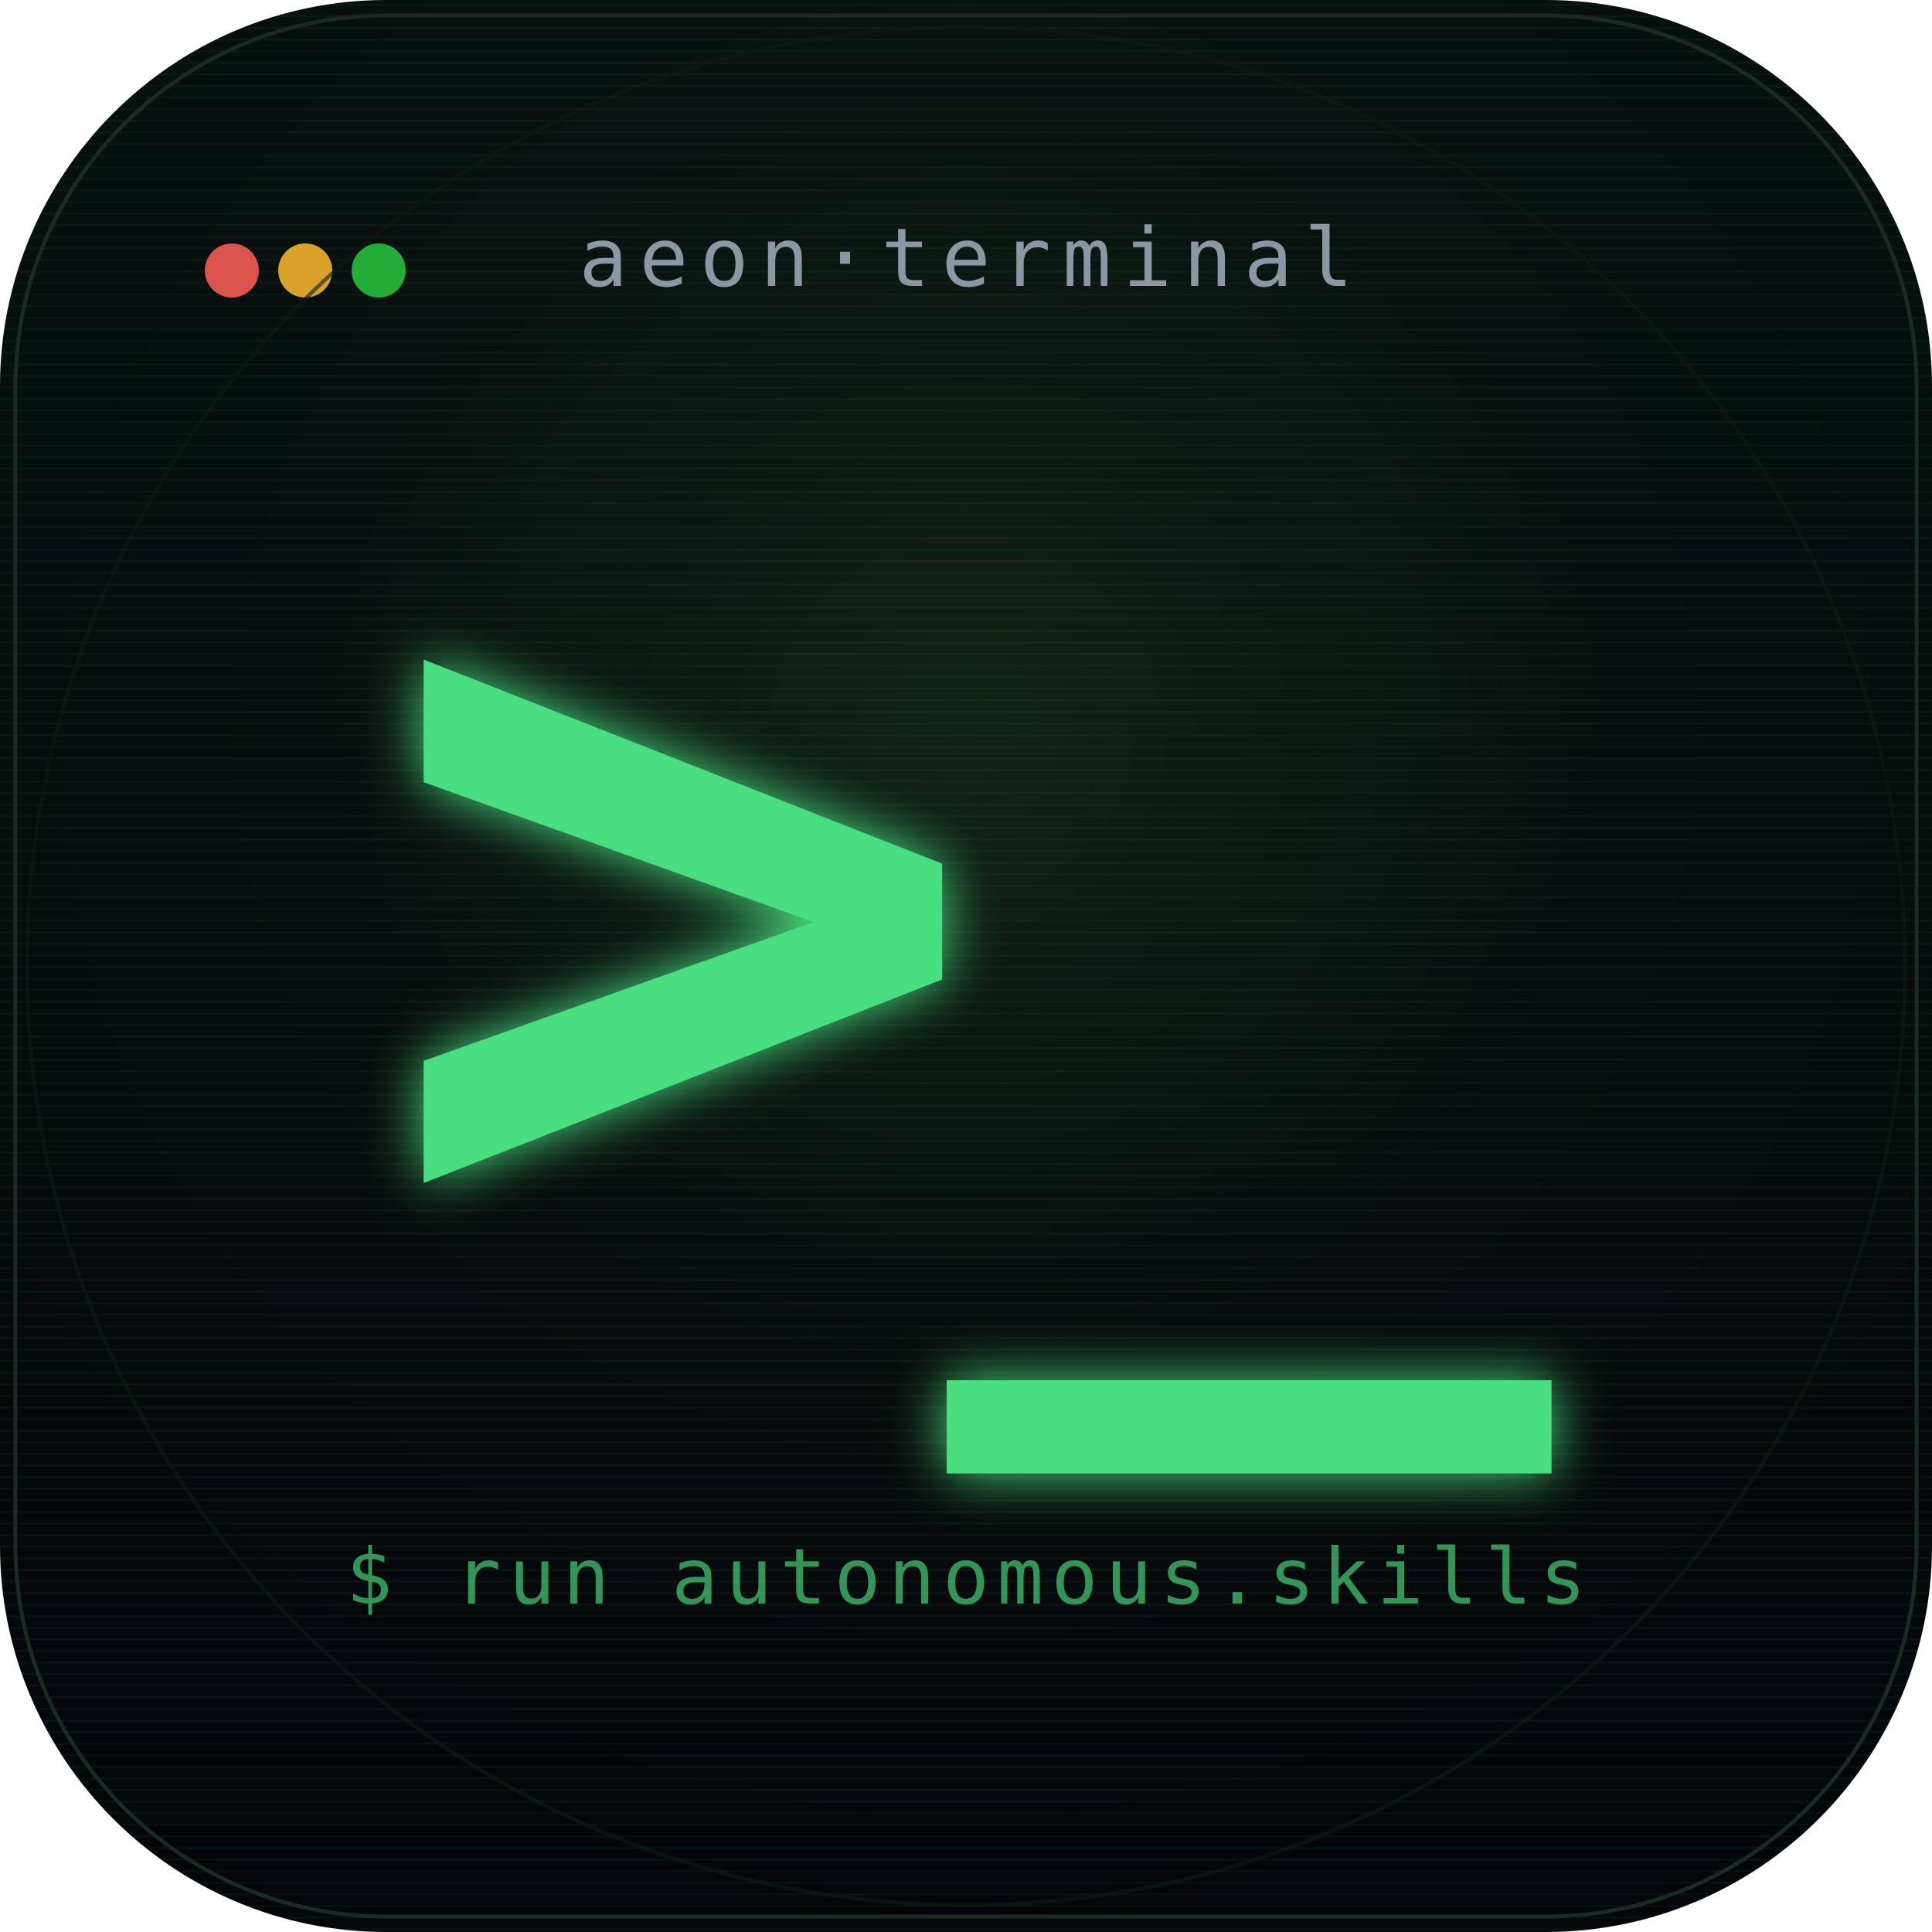
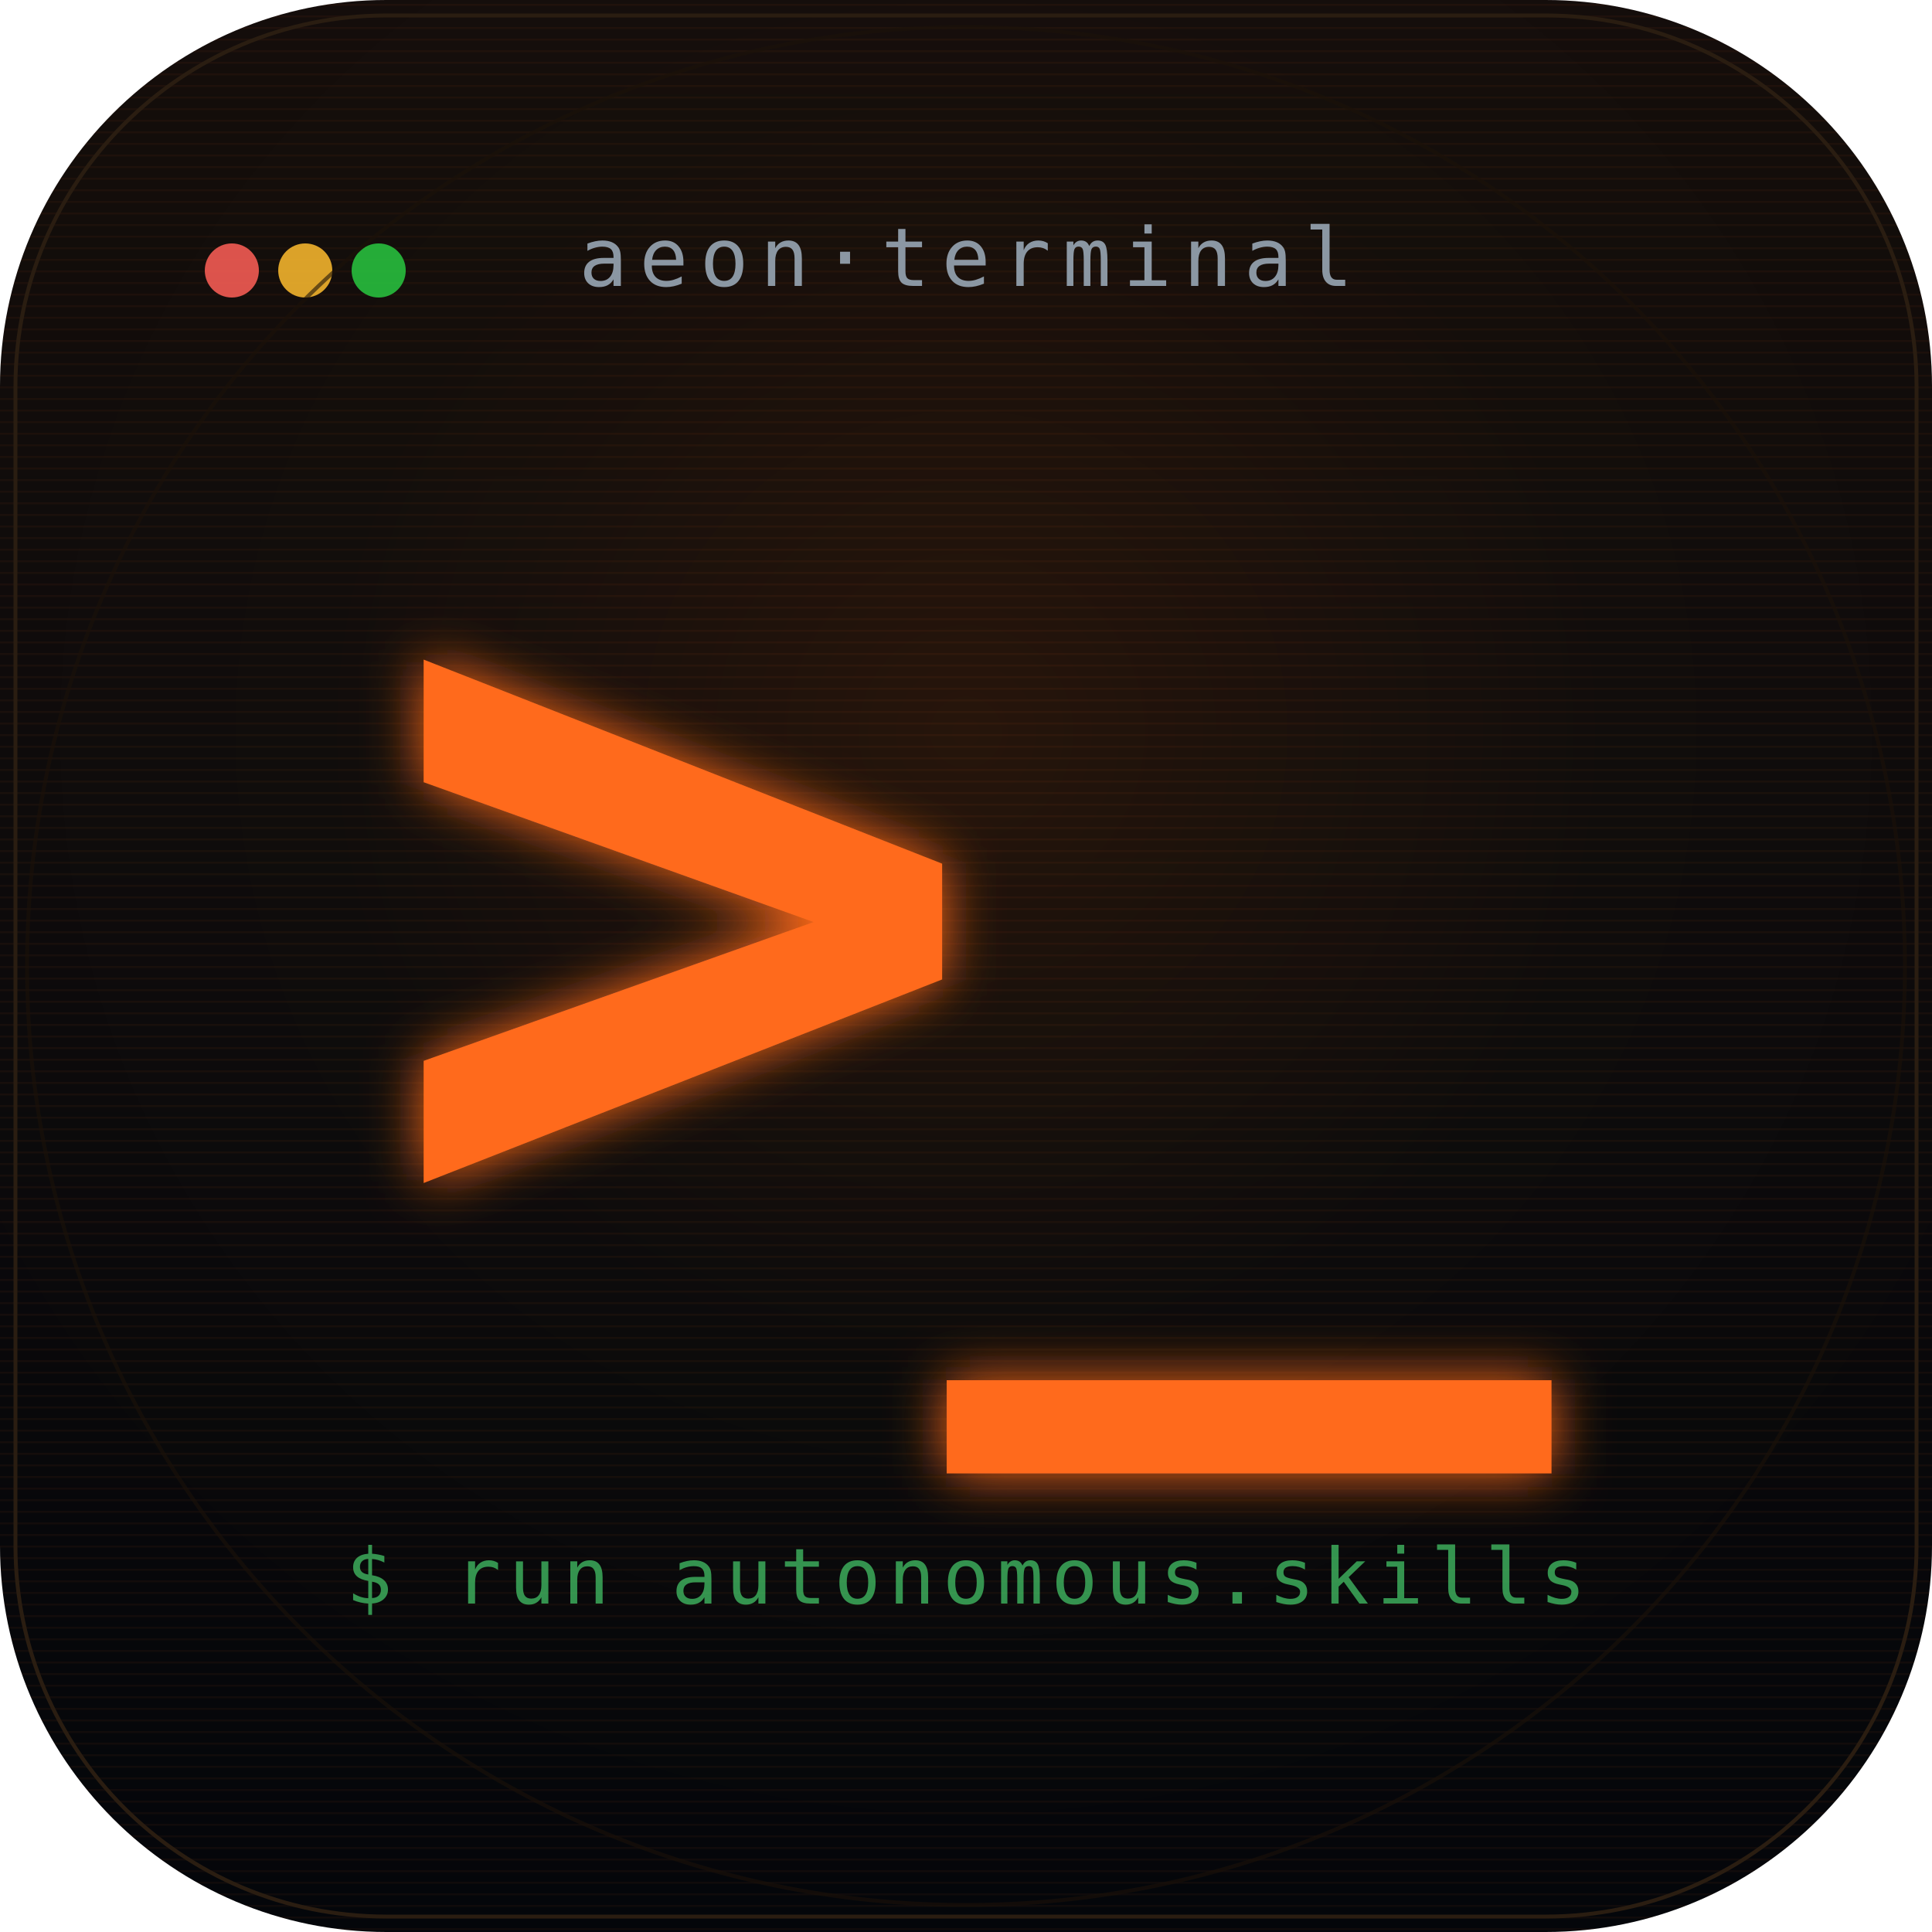
<svg xmlns="http://www.w3.org/2000/svg" viewBox="0 0 1000 1000" width="1000" height="1000">
  <defs>
    <radialGradient id="bgGlow" cx="50%" cy="38%" r="60%">
-       <stop offset="0%" stop-color="#0f1e15" />
+       <stop offset="0%" stop-color="#1e120a" />
      <stop offset="55%" stop-color="#07090b" />
      <stop offset="100%" stop-color="#04060a" />
    </radialGradient>
    <linearGradient id="scan" x1="0" y1="0" x2="0" y2="1">
-       <stop offset="0%" stop-color="#4ade80" stop-opacity="0.04" />
-       <stop offset="100%" stop-color="#4ade80" stop-opacity="0.0" />
+       <stop offset="0%" stop-color="#FF6B1A" stop-opacity="0.06" />
+       <stop offset="100%" stop-color="#FF6B1A" stop-opacity="0.0" />
    </linearGradient>
    <filter id="softGlow" x="-30%" y="-30%" width="160%" height="160%">
      <feGaussianBlur in="SourceGraphic" stdDeviation="14" result="blur" />
      <feMerge>
        <feMergeNode in="blur" />
        <feMergeNode in="SourceGraphic" />
      </feMerge>
    </filter>
    <pattern id="scanlines" patternUnits="userSpaceOnUse" width="6" height="6">
      <rect width="6" height="6" fill="transparent" />
-       <rect y="2" width="6" height="1" fill="#4ade80" fill-opacity="0.05" />
+       <rect y="2" width="6" height="1" fill="#FF6B1A" fill-opacity="0.05" />
    </pattern>
  </defs>
  <rect width="1000" height="1000" rx="200" fill="url(#bgGlow)" />
  <rect width="1000" height="1000" rx="200" fill="url(#scanlines)" />
  <rect width="1000" height="1000" rx="200" fill="url(#scan)" />
-   <rect x="8" y="8" width="984" height="984" rx="192" fill="none" stroke="#1b2a22" stroke-width="2" />
+   <rect x="8" y="8" width="984" height="984" rx="192" fill="none" stroke="#2a1d11" stroke-width="2" />
  <g transform="translate(120,140)">
    <circle cx="0" cy="0" r="14" fill="#ff5f57" opacity="0.85" />
    <circle cx="38" cy="0" r="14" fill="#febc2e" opacity="0.85" />
    <circle cx="76" cy="0" r="14" fill="#28c840" opacity="0.85" />
  </g>
  <text x="500" y="148" font-family="ui-monospace, 'JetBrains Mono', Menlo, Consolas, monospace" font-size="42" font-weight="500" text-anchor="middle" fill="#8b97a3" letter-spacing="6">
    aeon·terminal
  </text>
  <g filter="url(#softGlow)">
-     <text x="500" y="640" font-family="ui-monospace, 'JetBrains Mono', Menlo, Consolas, monospace" font-size="520" font-weight="700" text-anchor="middle" fill="#4ade80" letter-spacing="-20">&gt;_</text>
+     <text x="500" y="640" font-family="ui-monospace, 'JetBrains Mono', Menlo, Consolas, monospace" font-size="520" font-weight="700" text-anchor="middle" fill="#FF6B1A" letter-spacing="-20">&gt;_</text>
  </g>
-   <rect x="612" y="588" width="170" height="42" rx="6" fill="#4ade80" opacity="0.0" />
-   <text x="500" y="830" font-family="ui-monospace, 'JetBrains Mono', Menlo, Consolas, monospace" font-size="40" text-anchor="middle" fill="#4ade80" opacity="0.65" letter-spacing="4">$ run autonomous.skills</text>
-   <circle cx="500" cy="500" r="486" fill="none" stroke="#0e1a13" stroke-width="2" opacity="0.6" />
+   <text x="500" y="830" font-family="ui-monospace, 'JetBrains Mono', Menlo, Consolas, monospace" font-size="40" text-anchor="middle" fill="#43C165" opacity="0.75" letter-spacing="4">$ run autonomous.skills</text>
+   <circle cx="500" cy="500" r="486" fill="none" stroke="#1a1109" stroke-width="2" opacity="0.6" />
</svg>
